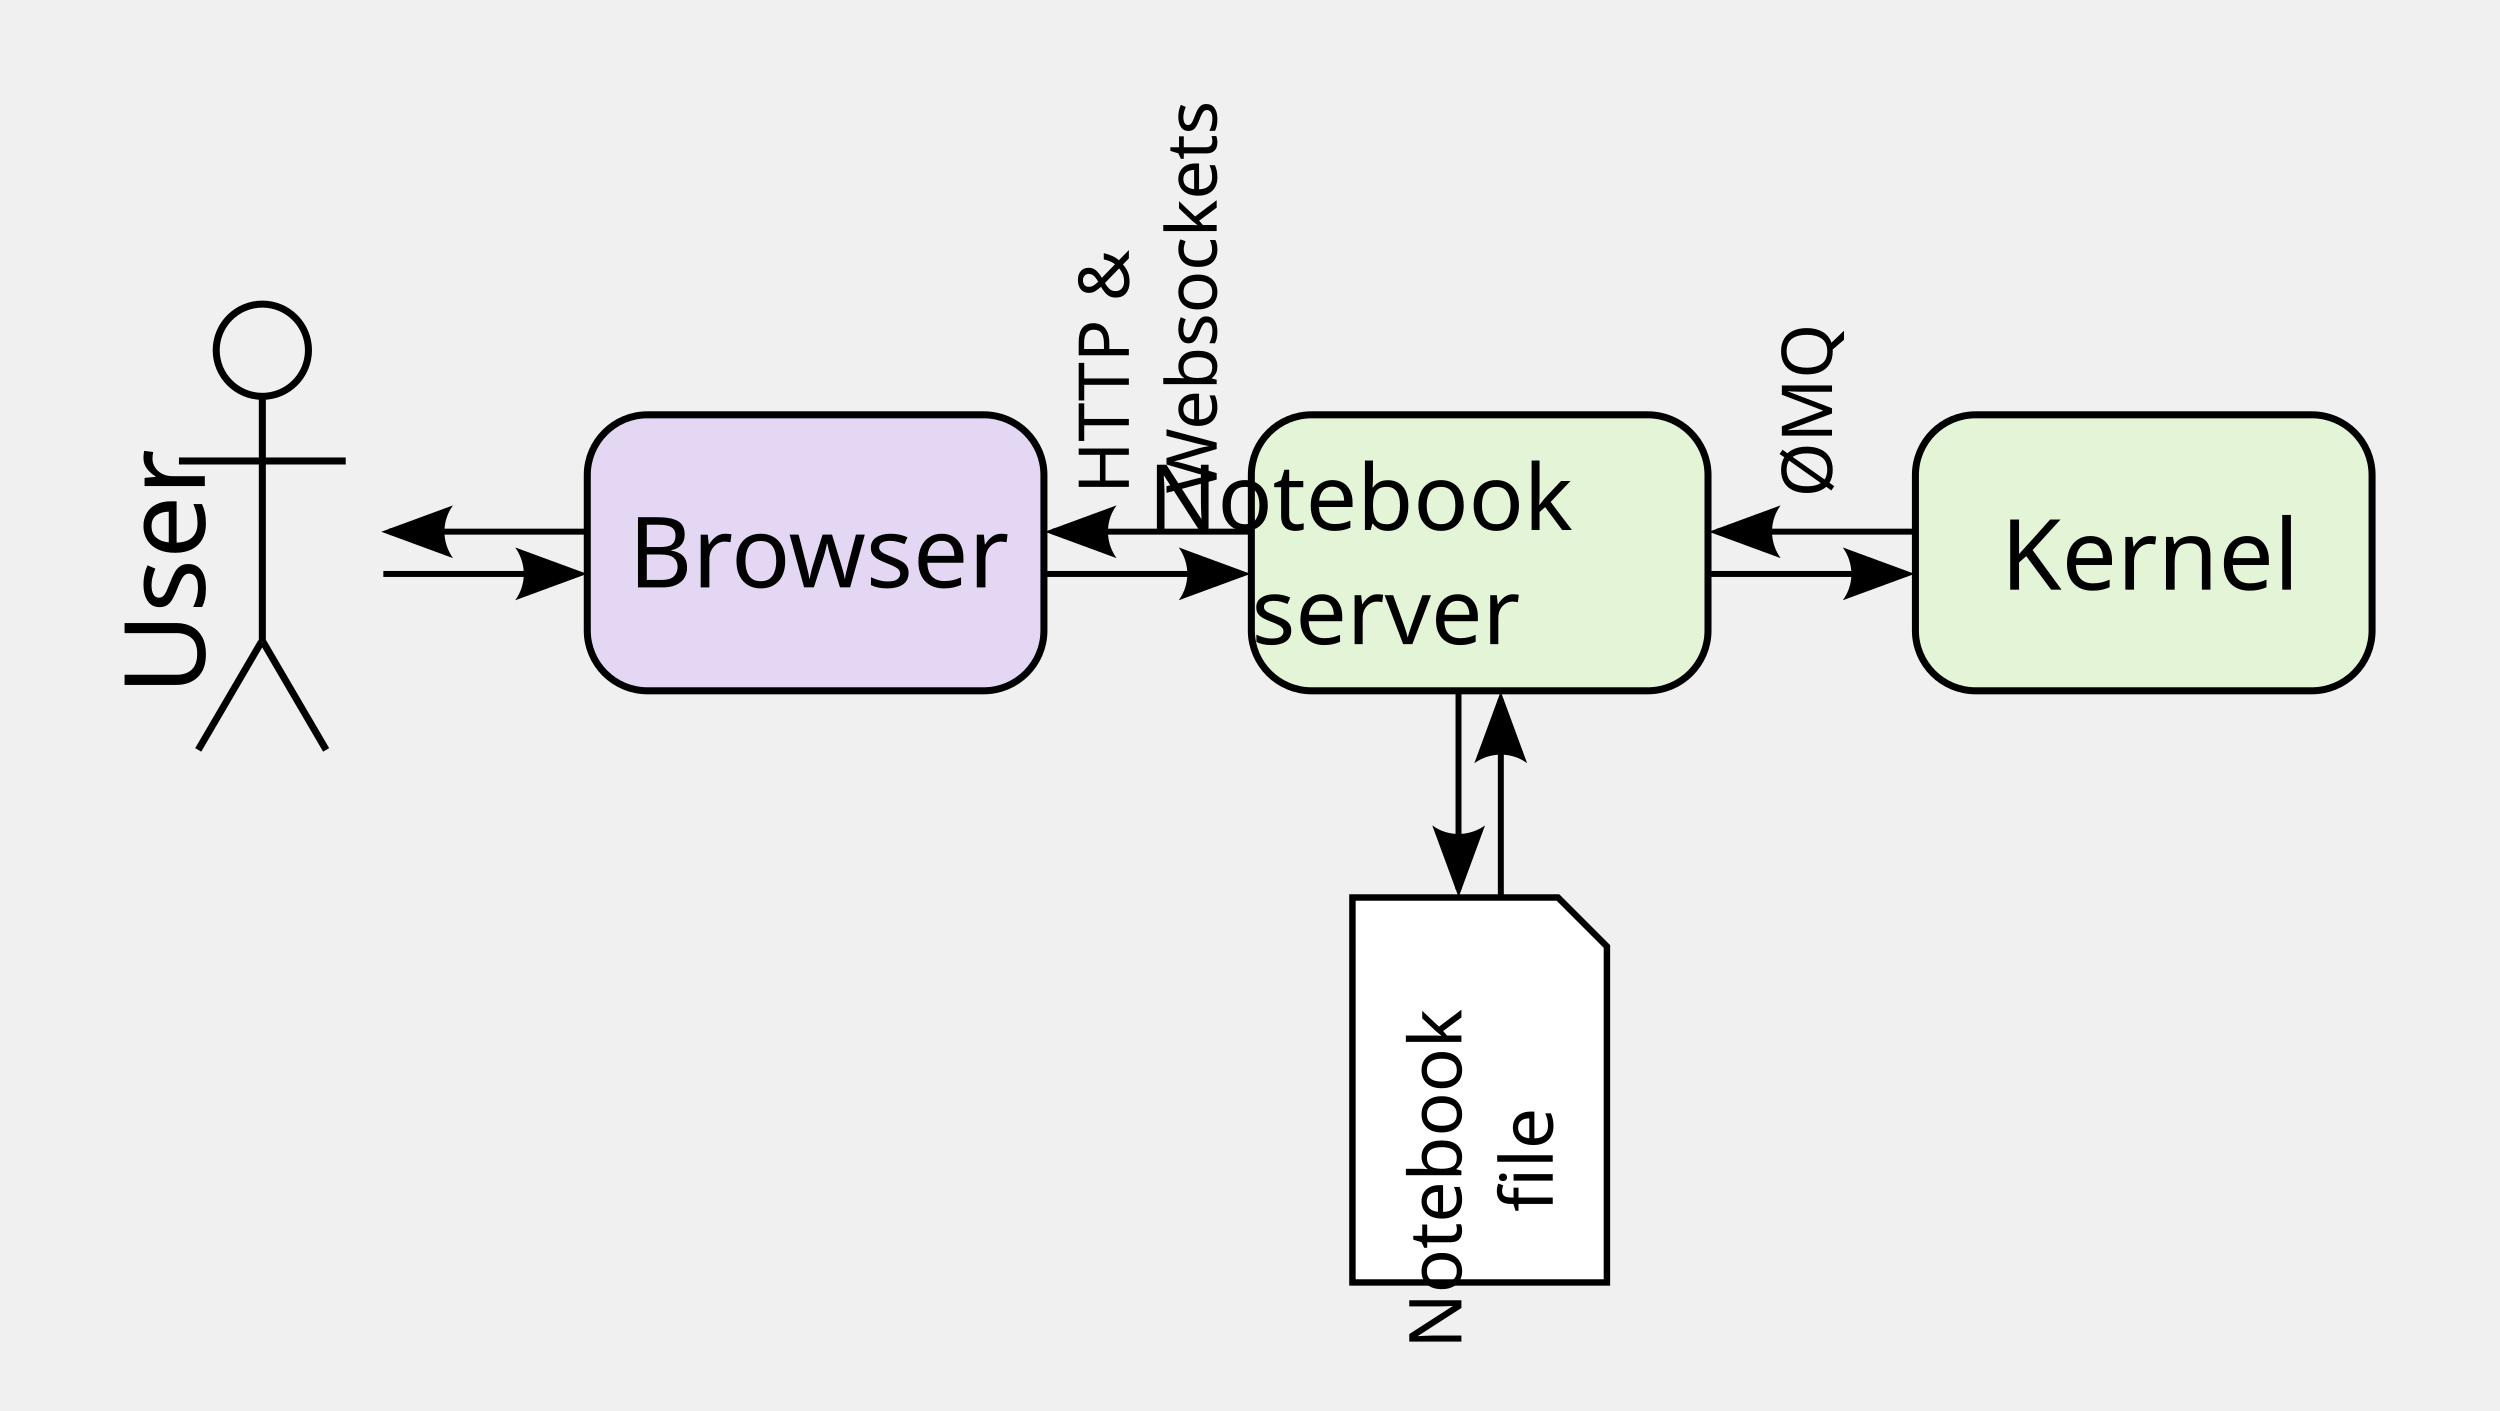
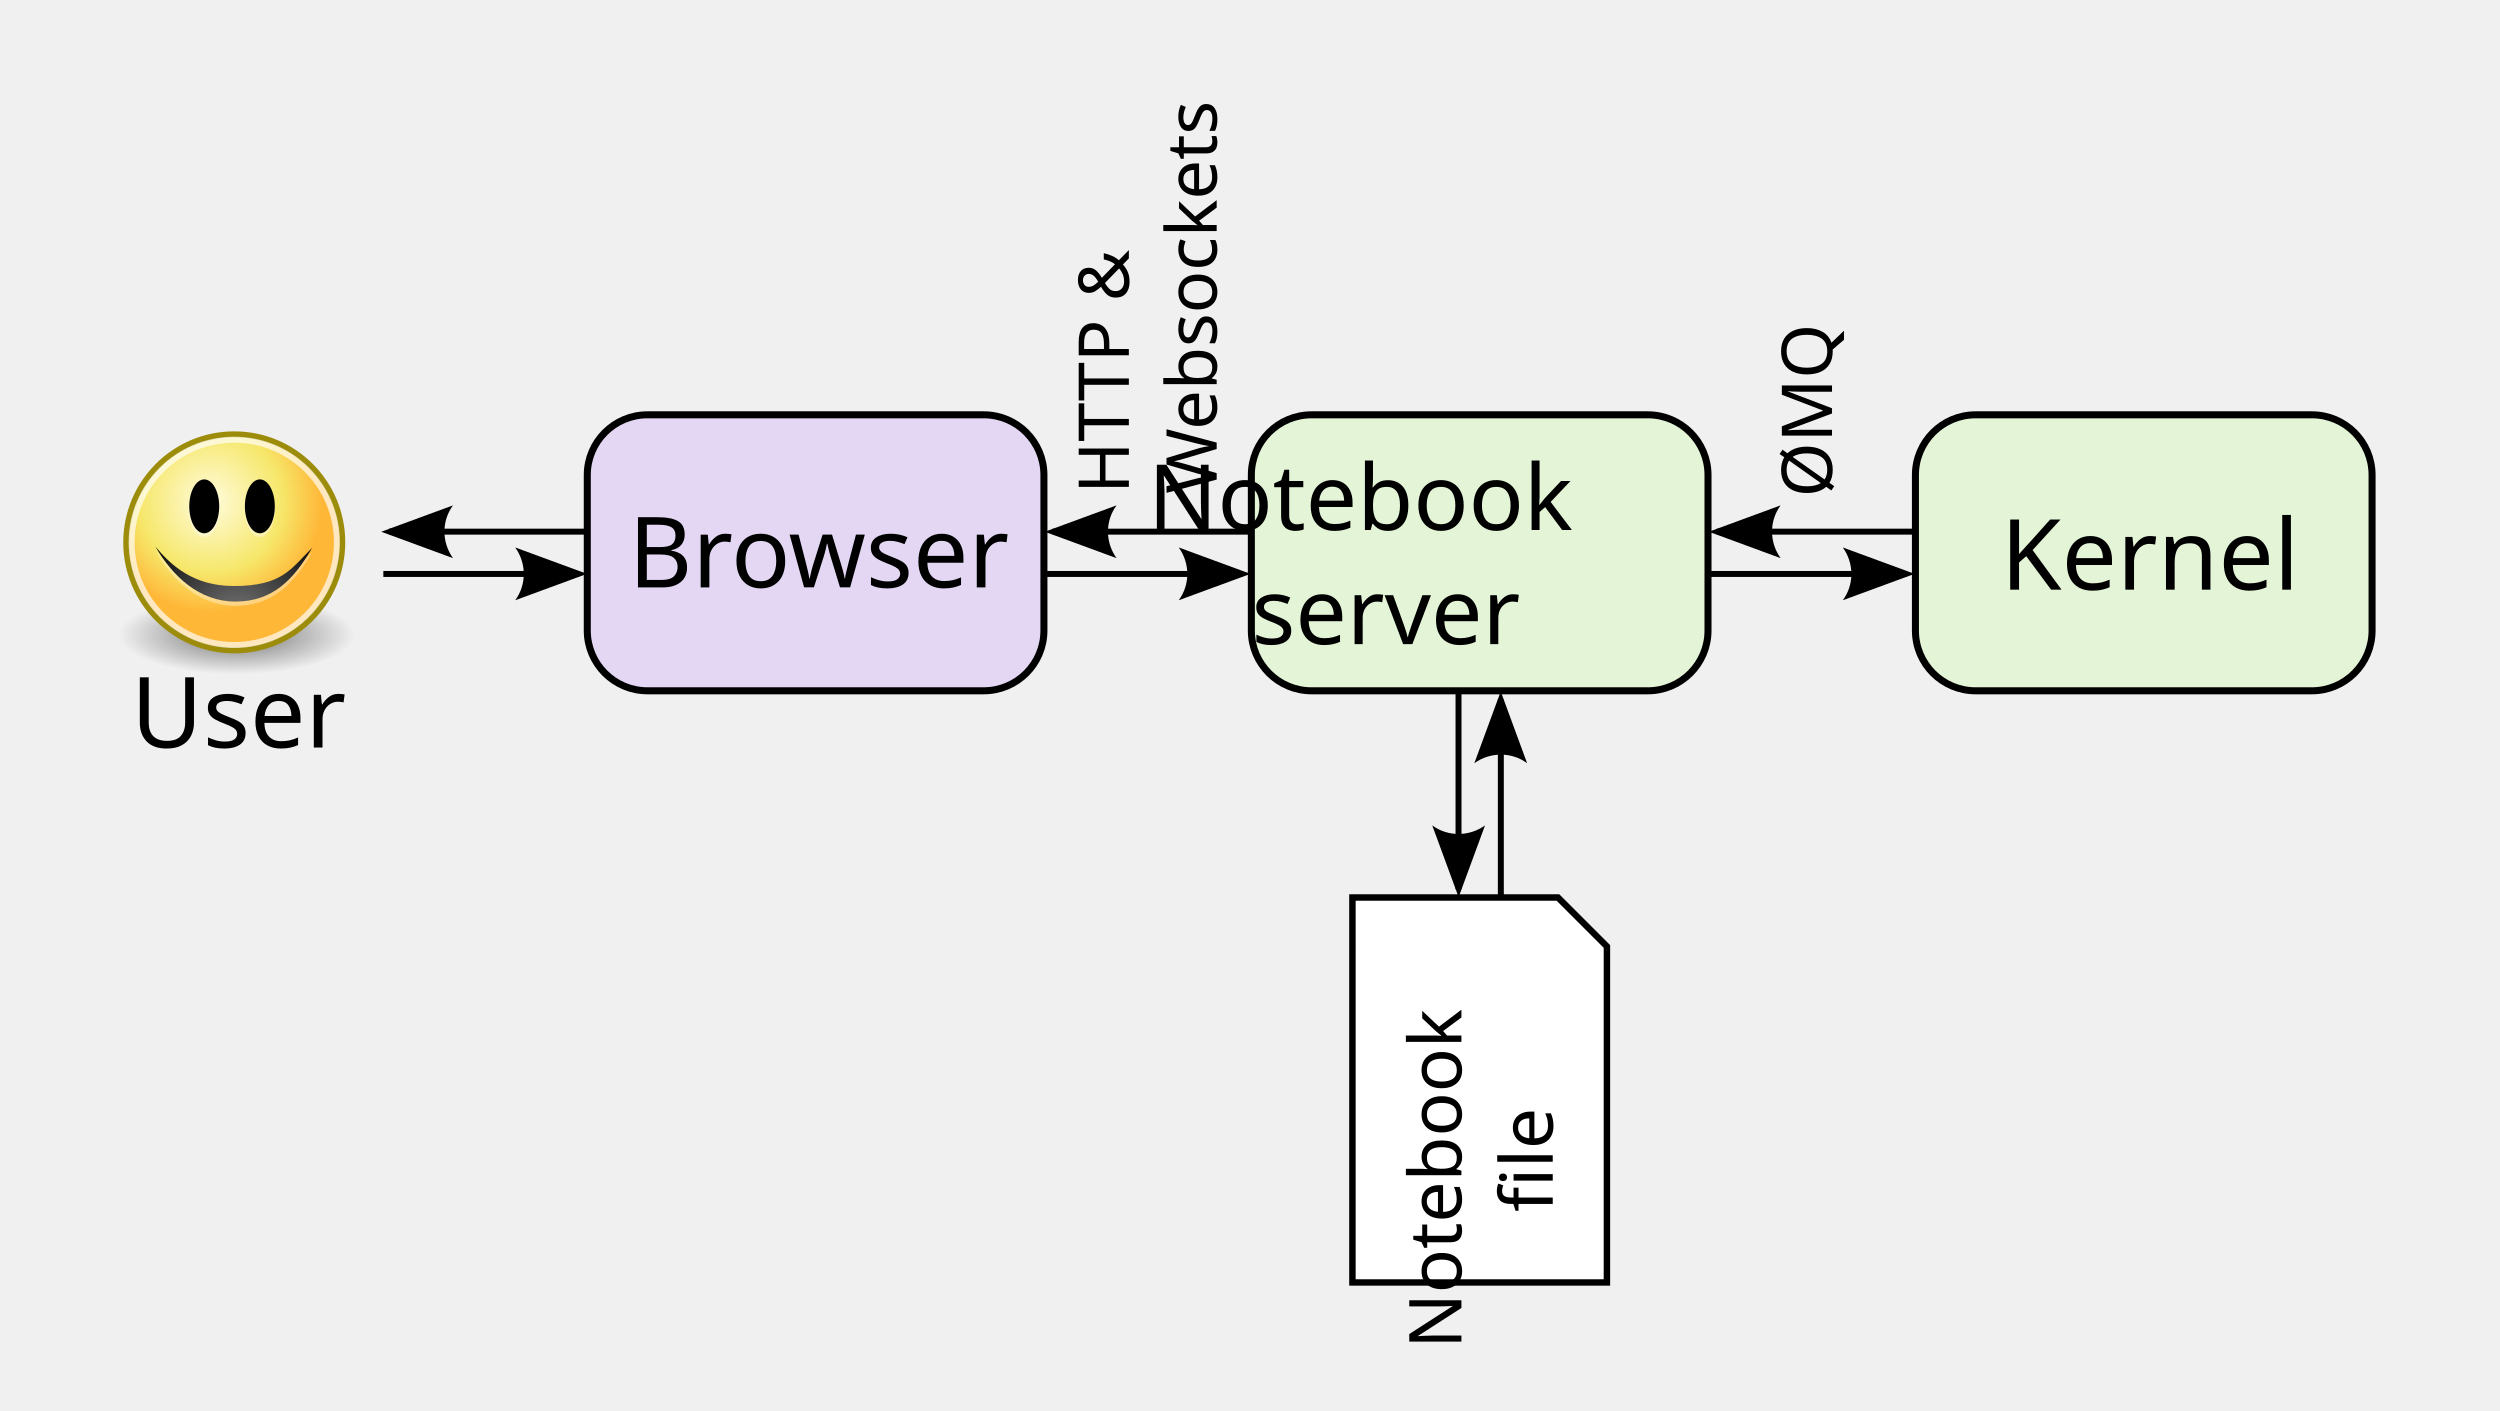
- <svg xmlns="http://www.w3.org/2000/svg" width="711.706" height="401.441" id="svg2" version="1.1">
+ <svg xmlns="http://www.w3.org/2000/svg" xmlns:xlink="http://www.w3.org/1999/xlink" width="711.706" height="401.441" id="svg2" version="1.1">
  <defs id="defs4">
    <marker orient="auto" refY="0" refX="0" id="Arrow2Lend" style="overflow:visible">
      <path id="path3966" style="fill-rule:evenodd;stroke-width:0.625;stroke-linejoin:round" d="M 8.719,4.034 -2.207,0.016 8.719,-4.002 c -1.745,2.372 -1.735,5.617 -6e-7,8.035 z" transform="matrix(-1.1,0,0,-1.1,-1.1,0)" />
    </marker>
    <marker orient="auto" refY="0" refX="0" id="Arrow1Lstart" style="overflow:visible">
      <path id="path3945" d="M 0,0 5,-5 -12.5,0 5,5 0,0 z" style="fill-rule:evenodd;stroke:#000000;stroke-width:1pt" transform="matrix(0.8,0,0,0.8,10,0)" />
    </marker>
    <marker orient="auto" refY="0" refX="0" id="Arrow1Lend" style="overflow:visible">
      <path id="path3948" d="M 0,0 5,-5 -12.5,0 5,5 0,0 z" style="fill-rule:evenodd;stroke:#000000;stroke-width:1pt" transform="matrix(-0.8,0,0,-0.8,-10,0)" />
    </marker>
    <marker orient="auto" refY="0" refX="0" id="Arrow2Lend-2" style="overflow:visible">
      <path id="path3966-2" style="fill-rule:evenodd;stroke-width:0.625;stroke-linejoin:round" d="M 8.719,4.034 -2.207,0.016 8.719,-4.002 c -1.745,2.372 -1.735,5.617 -6e-7,8.035 z" transform="matrix(-1.1,0,0,-1.1,-1.1,0)" />
    </marker>
    <marker orient="auto" refY="0" refX="0" id="Arrow2Lend-6" style="overflow:visible">
      <path id="path3966-4" style="fill-rule:evenodd;stroke-width:0.625;stroke-linejoin:round" d="M 8.719,4.034 -2.207,0.016 8.719,-4.002 c -1.745,2.372 -1.735,5.617 -6e-7,8.035 z" transform="matrix(-1.1,0,0,-1.1,-1.1,0)" />
    </marker>
    <marker orient="auto" refY="0" refX="0" id="marker5355" style="overflow:visible">
      <path id="path5357" style="fill-rule:evenodd;stroke-width:0.625;stroke-linejoin:round" d="M 8.719,4.034 -2.207,0.016 8.719,-4.002 c -1.745,2.372 -1.735,5.617 -6e-7,8.035 z" transform="matrix(-1.1,0,0,-1.1,-1.1,0)" />
    </marker>
    <marker orient="auto" refY="0" refX="0" id="marker5355-3" style="overflow:visible">
      <path id="path5357-0" style="fill-rule:evenodd;stroke-width:0.625;stroke-linejoin:round" d="M 8.719,4.034 -2.207,0.016 8.719,-4.002 c -1.745,2.372 -1.735,5.617 -6e-7,8.035 z" transform="matrix(-1.1,0,0,-1.1,-1.1,0)" />
    </marker>
    <marker orient="auto" refY="0" refX="0" id="Arrow2Lend-3" style="overflow:visible">
      <path id="path3966-1" style="fill-rule:evenodd;stroke-width:0.625;stroke-linejoin:round" d="M 8.719,4.034 -2.207,0.016 8.719,-4.002 c -1.745,2.372 -1.735,5.617 -6e-7,8.035 z" transform="matrix(-1.1,0,0,-1.1,-1.1,0)" />
    </marker>
    <marker orient="auto" refY="0" refX="0" id="marker5355-33" style="overflow:visible">
      <path id="path5357-7" style="fill-rule:evenodd;stroke-width:0.625;stroke-linejoin:round" d="M 8.719,4.034 -2.207,0.016 8.719,-4.002 c -1.745,2.372 -1.735,5.617 -6e-7,8.035 z" transform="matrix(-1.1,0,0,-1.1,-1.1,0)" />
    </marker>
    <marker orient="auto" refY="0" refX="0" id="Arrow2Lend-69" style="overflow:visible">
      <path id="path3966-3" style="fill-rule:evenodd;stroke-width:0.625;stroke-linejoin:round" d="M 8.719,4.034 -2.207,0.016 8.719,-4.002 c -1.745,2.372 -1.735,5.617 -6e-7,8.035 z" transform="matrix(-1.1,0,0,-1.1,-1.1,0)" />
    </marker>
    <marker orient="auto" refY="0" refX="0" id="marker5355-0" style="overflow:visible">
      <path id="path5357-5" style="fill-rule:evenodd;stroke-width:0.625;stroke-linejoin:round" d="M 8.719,4.034 -2.207,0.016 8.719,-4.002 c -1.745,2.372 -1.735,5.617 -6e-7,8.035 z" transform="matrix(-1.1,0,0,-1.1,-1.1,0)" />
    </marker>
    <marker orient="auto" refY="0" refX="0" id="Arrow2Lend-8" style="overflow:visible">
      <path id="path3966-32" style="fill-rule:evenodd;stroke-width:0.625;stroke-linejoin:round" d="M 8.719,4.034 -2.207,0.016 8.719,-4.002 c -1.745,2.372 -1.735,5.617 -6e-7,8.035 z" transform="matrix(-1.1,0,0,-1.1,-1.1,0)" />
    </marker>
+     <radialGradient gradientUnits="userSpaceOnUse" gradientTransform="matrix(1,0,0,0.333333,0,25.71429)" r="19.714" fy="38.571" fx="24.714" cy="38.571" cx="24.714" id="radialGradient4571" xlink:href="#linearGradient4565" />
+     <linearGradient id="linearGradient4565">
+       <stop id="stop4567" offset="0" style="stop-color:#000000;stop-opacity:1;" />
+       <stop id="stop4569" offset="1" style="stop-color:#000000;stop-opacity:0;" />
+     </linearGradient>
+     <linearGradient id="linearGradient3290">
+       <stop id="stop3292" offset="0" style="stop-color:#fffcde;stop-opacity:1;" />
+       <stop style="stop-color:#f6e76a;stop-opacity:1;" offset="0.645" id="stop3294" />
+       <stop id="stop3296" offset="1" style="stop-color:#ffb738;stop-opacity:1;" />
+     </linearGradient>
+     <radialGradient gradientTransform="matrix(1.25,0,0,1.25,252.9041,219.4916)" id="aigrd2" cx="25.053" cy="39.593" r="15.757" fx="25.053" fy="39.593" gradientUnits="userSpaceOnUse">
+       <stop offset="0" style="stop-color:#777777;stop-opacity:1;" id="stop8602" />
+       <stop offset="1" style="stop-color:#000000" id="stop8604" />
+     </radialGradient>
+     <radialGradient xlink:href="#linearGradient4565" id="radialGradient3186" gradientUnits="userSpaceOnUse" gradientTransform="matrix(1,0,0,0.333333,0,25.71429)" cx="24.714" cy="38.571" fx="24.714" fy="38.571" r="19.714" />
+     <radialGradient xlink:href="#linearGradient3290" id="radialGradient3188" gradientUnits="userSpaceOnUse" cx="29.288" cy="15.721" fx="29.158" fy="15.756" r="8.902" />
+     <radialGradient xlink:href="#aigrd2" id="radialGradient3190" gradientUnits="userSpaceOnUse" gradientTransform="matrix(1.25,0,0,1.25,252.9041,219.4916)" cx="25.053" cy="39.593" fx="25.053" fy="39.593" r="15.757" />
  </defs>
  <g id="layer1" transform="translate(16.61643,19.44003)">
-     <g id="g3811" transform="translate(-35.87817,-100.1218)">
-       <path transform="translate(8.081219,26.04968)" d="m 98.995,154.337 c 0,7.253 -5.879,13.132 -13.132,13.132 -7.253,0 -13.132,-5.879 -13.132,-13.132 0,-7.253 5.879,-13.132 13.132,-13.132 7.253,0 13.132,5.879 13.132,13.132 z" id="path3755" style="fill:none;stroke:#000000;stroke-width:2;stroke-miterlimit:4;stroke-opacity:1;stroke-dasharray:none" />
-       <path id="path3757" d="m 93.944,193.733 0,69.701" style="fill:none;stroke:#000000;stroke-width:2;stroke-linecap:butt;stroke-linejoin:miter;stroke-miterlimit:4;stroke-opacity:1;stroke-dasharray:none" />
-       <path id="path3759" d="m 70.206,211.915 47.477,0" style="fill:none;stroke:#000000;stroke-width:2;stroke-linecap:butt;stroke-linejoin:miter;stroke-miterlimit:4;stroke-opacity:1;stroke-dasharray:none" />
-       <path id="path3761" d="m 75.692,294.162 17.967,-30.729" style="fill:none;stroke:#000000;stroke-width:2;stroke-linecap:butt;stroke-linejoin:miter;stroke-miterlimit:4;stroke-opacity:1;stroke-dasharray:none" />
-       <path id="path3761-3" d="M 112.11,294.162 94.143,263.433" style="fill:none;stroke:#000000;stroke-width:2;stroke-linecap:butt;stroke-linejoin:miter;stroke-miterlimit:4;stroke-opacity:1;stroke-dasharray:none" />
-     </g>
    <g id="g5730" transform="translate(-48,-88)">
      <rect ry="17.143" y="186.648" x="198.571" height="78.571" width="130" id="rect3818" style="fill:#e3d7f4;stroke:#000000;stroke-width:2;stroke-miterlimit:4;stroke-opacity:1;stroke-dasharray:none" />
      <text id="text3820" y="235.791" x="210.285" style="font-size:28px;font-style:normal;font-variant:normal;font-weight:normal;font-stretch:normal;text-align:start;line-height:125%;letter-spacing:0px;word-spacing:0px;writing-mode:lr-tb;text-anchor:start;fill:#000000;fill-opacity:1;stroke:none;font-family:Droid Sans;-inkscape-font-specification:Droid Sans" xml:space="preserve">
        <tspan y="235.791" x="210.285" id="tspan3822">Browser</tspan>
      </text>
    </g>
    <g id="g5719" transform="translate(-48,-88)">
      <rect ry="17.143" y="186.648" x="387.621" height="78.571" width="130" id="rect3818-6" style="fill:#e3f4d7;stroke:#000000;stroke-width:2;stroke-miterlimit:4;stroke-opacity:1;stroke-dasharray:none" />
      <text id="text3820-1" y="219.434" x="451.409" style="font-size:28px;font-style:normal;font-variant:normal;font-weight:normal;font-stretch:normal;text-align:center;line-height:125%;letter-spacing:0px;word-spacing:0px;writing-mode:lr-tb;text-anchor:middle;fill:#000000;fill-opacity:1;stroke:none;font-family:Droid Sans;-inkscape-font-specification:Droid Sans" xml:space="preserve">
        <tspan style="font-size:26px" y="219.434" x="451.409" id="tspan3822-0">Notebook</tspan>
        <tspan style="font-size:26px" id="tspan3870" y="251.934" x="451.409">server</tspan>
      </text>
    </g>
    <g id="g5725" transform="translate(-48,-88)">
      <rect ry="17.143" y="186.648" x="576.671" height="78.571" width="130" id="rect3818-3" style="fill:#e3f4d7;stroke:#000000;stroke-width:2;stroke-miterlimit:4;stroke-opacity:1;stroke-dasharray:none" />
      <text id="text3820-2" y="236.434" x="600.936" style="font-size:28px;font-style:normal;font-variant:normal;font-weight:normal;font-stretch:normal;text-align:start;line-height:125%;letter-spacing:0px;word-spacing:0px;writing-mode:lr-tb;text-anchor:start;fill:#000000;fill-opacity:1;stroke:none;font-family:Droid Sans;-inkscape-font-specification:Droid Sans" xml:space="preserve">
        <tspan y="236.434" x="600.936" id="tspan3822-3">Kernel</tspan>
      </text>
    </g>
    <g id="g3931" transform="matrix(0.7428571,0,0,0.7428571,111.1929,-38.81204)">
      <path id="rect2993" d="m 346.237,370.027 78.763,0 18.763,18.763 0,128.763 -97.527,0 z" style="fill:#ffffff;fill-opacity:1;stroke:#000000;stroke-width:2.473;stroke-miterlimit:4;stroke-opacity:1" />
      <text transform="matrix(0,-1,1,0,0,0)" id="text2996" y="388" x="-445.096" style="font-size:28px;font-style:normal;font-variant:normal;font-weight:normal;font-stretch:normal;text-align:center;line-height:125%;letter-spacing:0px;word-spacing:0px;writing-mode:lr-tb;text-anchor:middle;fill:#000000;fill-opacity:1;stroke:none;font-family:Droid Sans;-inkscape-font-specification:Droid Sans" xml:space="preserve">
        <tspan y="388" x="-445.096" id="tspan2998">Notebook</tspan>
        <tspan id="tspan3929" y="423" x="-445.096">file</tspan>
      </text>
    </g>
    <g id="g5575" transform="translate(-48,-86.60505)">
      <path id="path3939" d="m 140.515,230.561 55.714,0" style="fill:none;stroke:#000000;stroke-width:1.7;stroke-linecap:butt;stroke-linejoin:miter;stroke-miterlimit:4;stroke-opacity:1;stroke-dasharray:none;marker-start:none;marker-end:url(#marker5355)" />
      <path id="path3939-1" d="m 197.886,218.516 -55.714,0" style="fill:none;stroke:#000000;stroke-width:1.7;stroke-linecap:butt;stroke-linejoin:miter;stroke-miterlimit:4;stroke-opacity:1;stroke-dasharray:none;marker-start:none;marker-end:url(#Arrow2Lend)" />
    </g>
-     <text xml:space="preserve" style="font-size:32px;font-style:normal;font-variant:normal;font-weight:normal;font-stretch:normal;text-align:start;line-height:125%;letter-spacing:0px;word-spacing:0px;writing-mode:lr-tb;text-anchor:start;fill:#000000;fill-opacity:1;stroke:none;font-family:Droid Sans;-inkscape-font-specification:Droid Sans" x="-178.418" y="41.692" id="text5579" transform="matrix(0,-1,1,0,0,0)">
-       <tspan id="tspan5581" x="-178.418" y="41.692">User</tspan>
+     <text xml:space="preserve" style="font-size:28px;font-style:normal;font-variant:normal;font-weight:normal;font-stretch:normal;text-align:start;line-height:125%;letter-spacing:0px;word-spacing:0px;writing-mode:lr-tb;text-anchor:start;fill:#000000;fill-opacity:1;stroke:none;font-family:Droid Sans;-inkscape-font-specification:Droid Sans" x="20.675" y="193.373" id="text5579">
+       <tspan id="tspan5581" x="20.675" y="193.373">User</tspan>
    </text>
    <g transform="matrix(0,1,-1,0,629.1601,37.48252)" id="g5575-1-4-9">
      <path id="path3939-3-2-0" d="m 140.515,230.561 55.714,0" style="fill:none;stroke:#000000;stroke-width:1.7;stroke-linecap:butt;stroke-linejoin:miter;stroke-miterlimit:4;stroke-opacity:1;stroke-dasharray:none;marker-start:none;marker-end:url(#marker5355)" />
      <path id="path3939-1-4-3-6" d="m 197.886,218.516 -55.714,0" style="fill:none;stroke:#000000;stroke-width:1.7;stroke-linecap:butt;stroke-linejoin:miter;stroke-miterlimit:4;stroke-opacity:1;stroke-dasharray:none;marker-start:none;marker-end:url(#Arrow2Lend)" />
    </g>
    <g id="g5781" transform="translate(-48,-88)">
      <g id="g5575-1-4" transform="translate(377.9459,1.394952)">
        <path style="fill:none;stroke:#000000;stroke-width:1.7;stroke-linecap:butt;stroke-linejoin:miter;stroke-miterlimit:4;stroke-opacity:1;stroke-dasharray:none;marker-start:none;marker-end:url(#marker5355)" d="m 140.515,230.561 55.714,0" id="path3939-3-2" />
        <path style="fill:none;stroke:#000000;stroke-width:1.7;stroke-linecap:butt;stroke-linejoin:miter;stroke-miterlimit:4;stroke-opacity:1;stroke-dasharray:none;marker-start:none;marker-end:url(#Arrow2Lend)" d="m 197.886,218.516 -55.714,0" id="path3939-1-4-3" />
      </g>
      <text transform="matrix(0,-1,1,0,0,0)" id="text5735" y="552.928" x="-210.126" style="font-size:20px;font-style:normal;font-variant:normal;font-weight:normal;font-stretch:normal;text-align:start;line-height:125%;letter-spacing:0px;word-spacing:0px;writing-mode:lr-tb;text-anchor:start;fill:#000000;fill-opacity:1;stroke:none;font-family:Droid Sans;-inkscape-font-specification:Droid Sans" xml:space="preserve">
        <tspan y="552.928" x="-210.126" id="tspan5737">ØMQ</tspan>
      </text>
    </g>
    <g id="g5788" transform="translate(-48,-88)">
      <g id="g5575-1" transform="translate(188.8959,1.394952)">
        <path style="fill:none;stroke:#000000;stroke-width:1.7;stroke-linecap:butt;stroke-linejoin:miter;stroke-miterlimit:4;stroke-opacity:1;stroke-dasharray:none;marker-start:none;marker-end:url(#marker5355)" d="m 140.515,230.561 55.714,0" id="path3939-3" />
        <path style="fill:none;stroke:#000000;stroke-width:1.7;stroke-linecap:butt;stroke-linejoin:miter;stroke-miterlimit:4;stroke-opacity:1;stroke-dasharray:none;marker-start:none;marker-end:url(#Arrow2Lend)" d="m 197.886,218.516 -55.714,0" id="path3939-1-4" />
      </g>
      <text transform="matrix(0,-1,1,0,0,0)" id="text5735-1" y="352.75" x="-209.1" style="font-size:20px;font-style:normal;font-variant:normal;font-weight:normal;font-stretch:normal;text-align:start;line-height:125%;letter-spacing:0px;word-spacing:0px;writing-mode:lr-tb;text-anchor:start;fill:#000000;fill-opacity:1;stroke:none;font-family:Droid Sans;-inkscape-font-specification:Droid Sans" xml:space="preserve">
        <tspan y="352.75" x="-209.1" id="tspan5737-1">HTTP &amp;</tspan>
        <tspan id="tspan5760" y="377.75" x="-209.1">Websockets</tspan>
      </text>
    </g>
+     <g id="g3174" transform="matrix(1.704046,0,0,1.704046,-433.2812,-301.2258)">
+       <path style="opacity:0.532;color:#000000;fill:url(#radialGradient3186);fill-opacity:1;fill-rule:evenodd;stroke:none;stroke-width:0.405;marker:none;visibility:visible;display:inline;overflow:visible" id="path4563" d="m 44.429,38.571 c 0,3.629 -8.826,6.571 -19.714,6.571 C 13.826,45.143 5,42.201 5,38.571 c 0,-3.629 8.826,-6.571 19.714,-6.571 10.888,0 19.714,2.942 19.714,6.571 z" transform="translate(259.3836,232.8637)" />
+       <path style="color:#000000;fill:url(#radialGradient3188);fill-opacity:1;fill-rule:evenodd;stroke:#9c8c0a;stroke-width:0.48;stroke-linecap:round;stroke-linejoin:round;stroke-miterlimit:4;stroke-opacity:1;stroke-dasharray:none;stroke-dashoffset:0;marker:none;visibility:visible;display:inline;overflow:visible" id="path4320" d="m 39.775,19.009 c 0,4.784 -3.878,8.662 -8.662,8.662 -4.784,0 -8.662,-3.878 -8.662,-8.662 0,-4.784 3.878,-8.662 8.662,-8.662 4.784,0 8.662,3.878 8.662,8.662 z" transform="matrix(2.083142,0,0,2.083142,218.8364,216.3714)" />
+       <path d="m 39.775,19.009 c 0,4.784 -3.878,8.662 -8.662,8.662 -4.784,0 -8.662,-3.878 -8.662,-8.662 0,-4.784 3.878,-8.662 8.662,-8.662 4.784,0 8.662,3.878 8.662,8.662 z" id="path4322" style="opacity:0.677;color:#000000;fill:none;stroke:#ffffff;stroke-width:0.505;stroke-linecap:round;stroke-linejoin:round;stroke-miterlimit:4;stroke-opacity:1;stroke-dasharray:none;stroke-dashoffset:0;marker:none;visibility:visible;display:inline;overflow:visible" transform="matrix(1.979782,0,0,1.979782,222.0523,218.3362)" />
+       <path style="opacity:0.36;color:#000000;fill:#ffffff;fill-opacity:1;fill-rule:nonzero;stroke:none;stroke-width:1;marker:none;visibility:visible;display:inline;overflow:visible" d="m 296.668,257.584 c -3.016,5.225 -6.543,8.99 -12.822,8.99 -6.1,0 -10.566,-4.34 -13.352,-9.167 2.549,3.056 6.283,6.566 13.087,6.566 8.13,0 9.552,-2.907 13.087,-6.39 z" id="path2659" />
+       <path id="path8606" d="m 296.668,256.877 c -3.016,5.225 -6.543,8.99 -12.822,8.99 -6.1,0 -10.566,-4.34 -13.352,-9.167 2.549,3.056 6.283,6.566 13.087,6.566 8.13,0 9.552,-2.907 13.087,-6.39 z" style="fill:url(#radialGradient3190);fill-rule:nonzero;stroke:none" />
+       <g id="g8666" transform="translate(259.7371,235.2564)">
+         <path id="path8610" d="m 21.398,15.321 c 0,2.5 -1.125,4.5 -2.5,4.5 -1.375,0 -2.625,-2 -2.625,-4.5 0,-2.5 1.125,-4.5 2.5,-4.5 1.375,0 2.5,2 2.5,4.5 l 0.125,0 z" style="opacity:0.36;fill:#ffffff;fill-rule:nonzero;stroke:none" />
+         <path id="path8612" d="m 30.689,15.321 c 0,2.5 -1.125,4.5 -2.5,4.5 -1.375,0 -2.5,-2 -2.5,-4.5 0,-2.5 1.125,-4.5 2.5,-4.5 1.375,0 2.5,2 2.5,4.5 z" style="opacity:0.36;fill:#ffffff;fill-rule:nonzero;stroke:none" />
+         <path id="path8614" d="m 21.398,14.696 c 0,2.5 -1.125,4.5 -2.5,4.5 -1.375,0 -2.5,-2 -2.5,-4.5 0,-2.5 1.125,-4.5 2.5,-4.5 1.375,0 2.5,2 2.5,4.5 z" style="fill:#000000;fill-rule:nonzero;stroke:none" />
+         <path id="path8616" d="m 30.689,14.696 c 0,2.5 -1.125,4.5 -2.5,4.5 -1.375,0 -2.5,-2 -2.5,-4.5 0,-2.5 1.125,-4.5 2.5,-4.5 1.375,0 2.5,2 2.5,4.5 z" style="fill:#000000;fill-rule:nonzero;stroke:none" />
+       </g>
+     </g>
  </g>
</svg>
